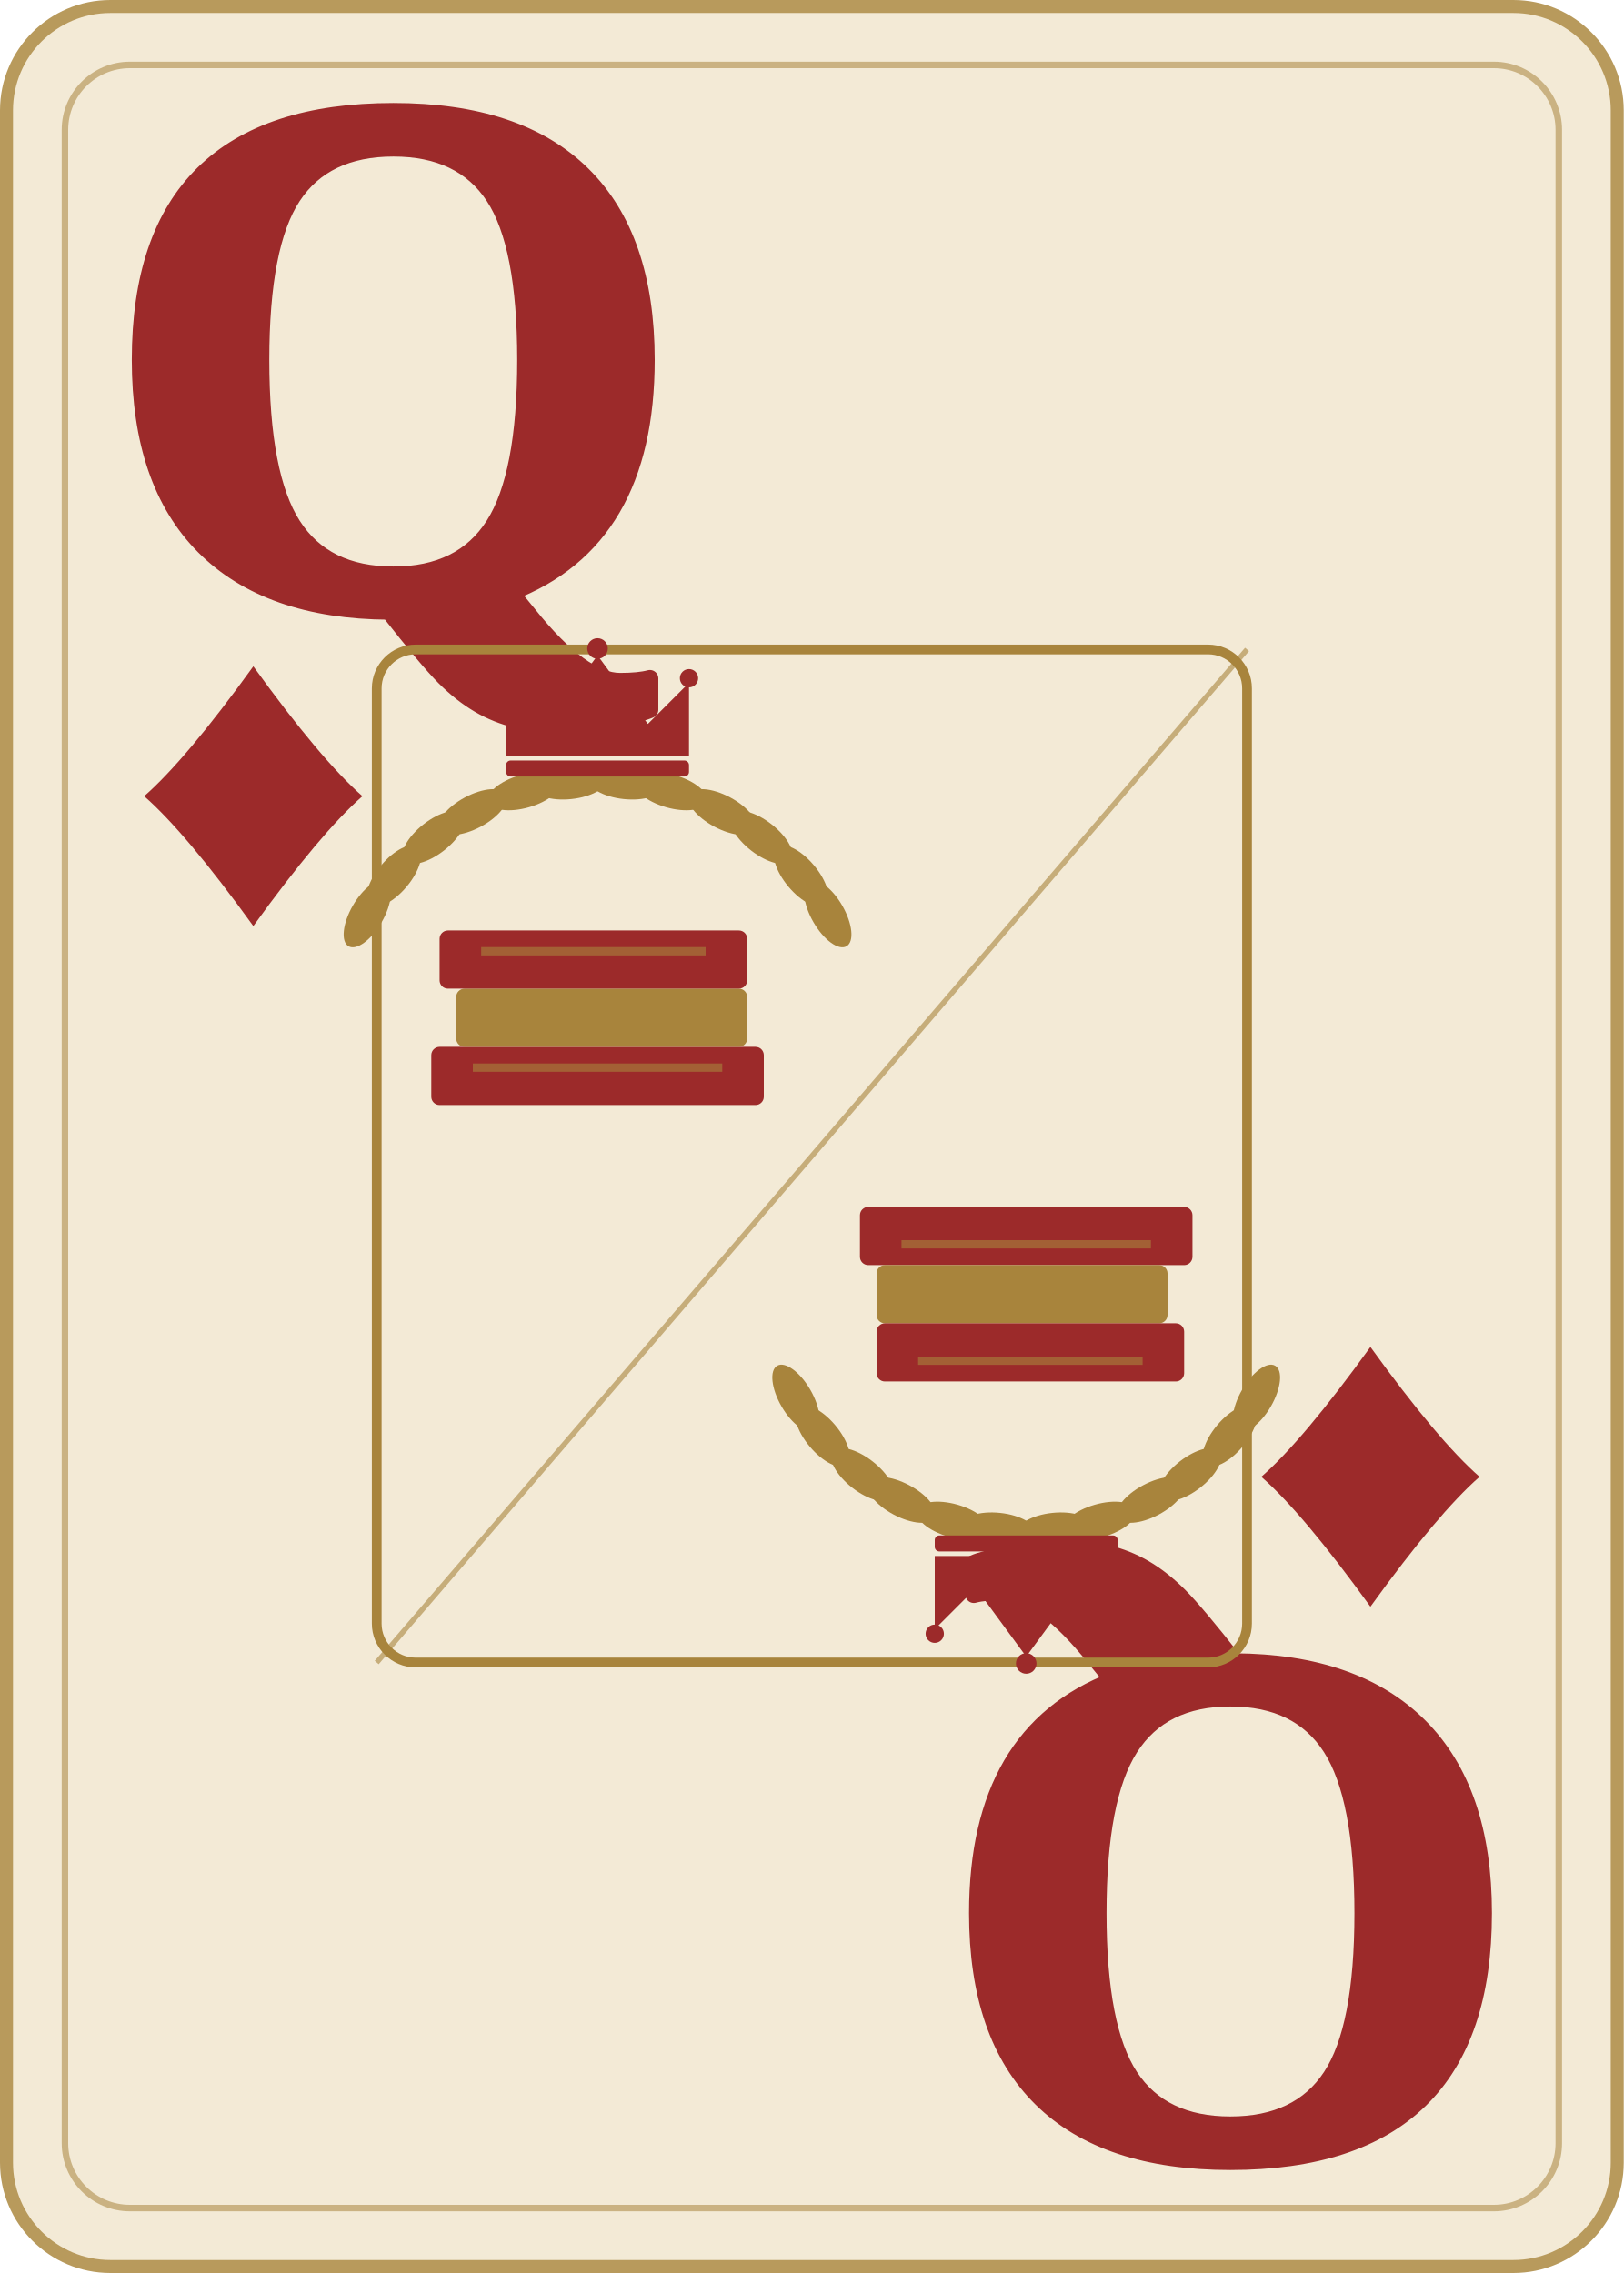
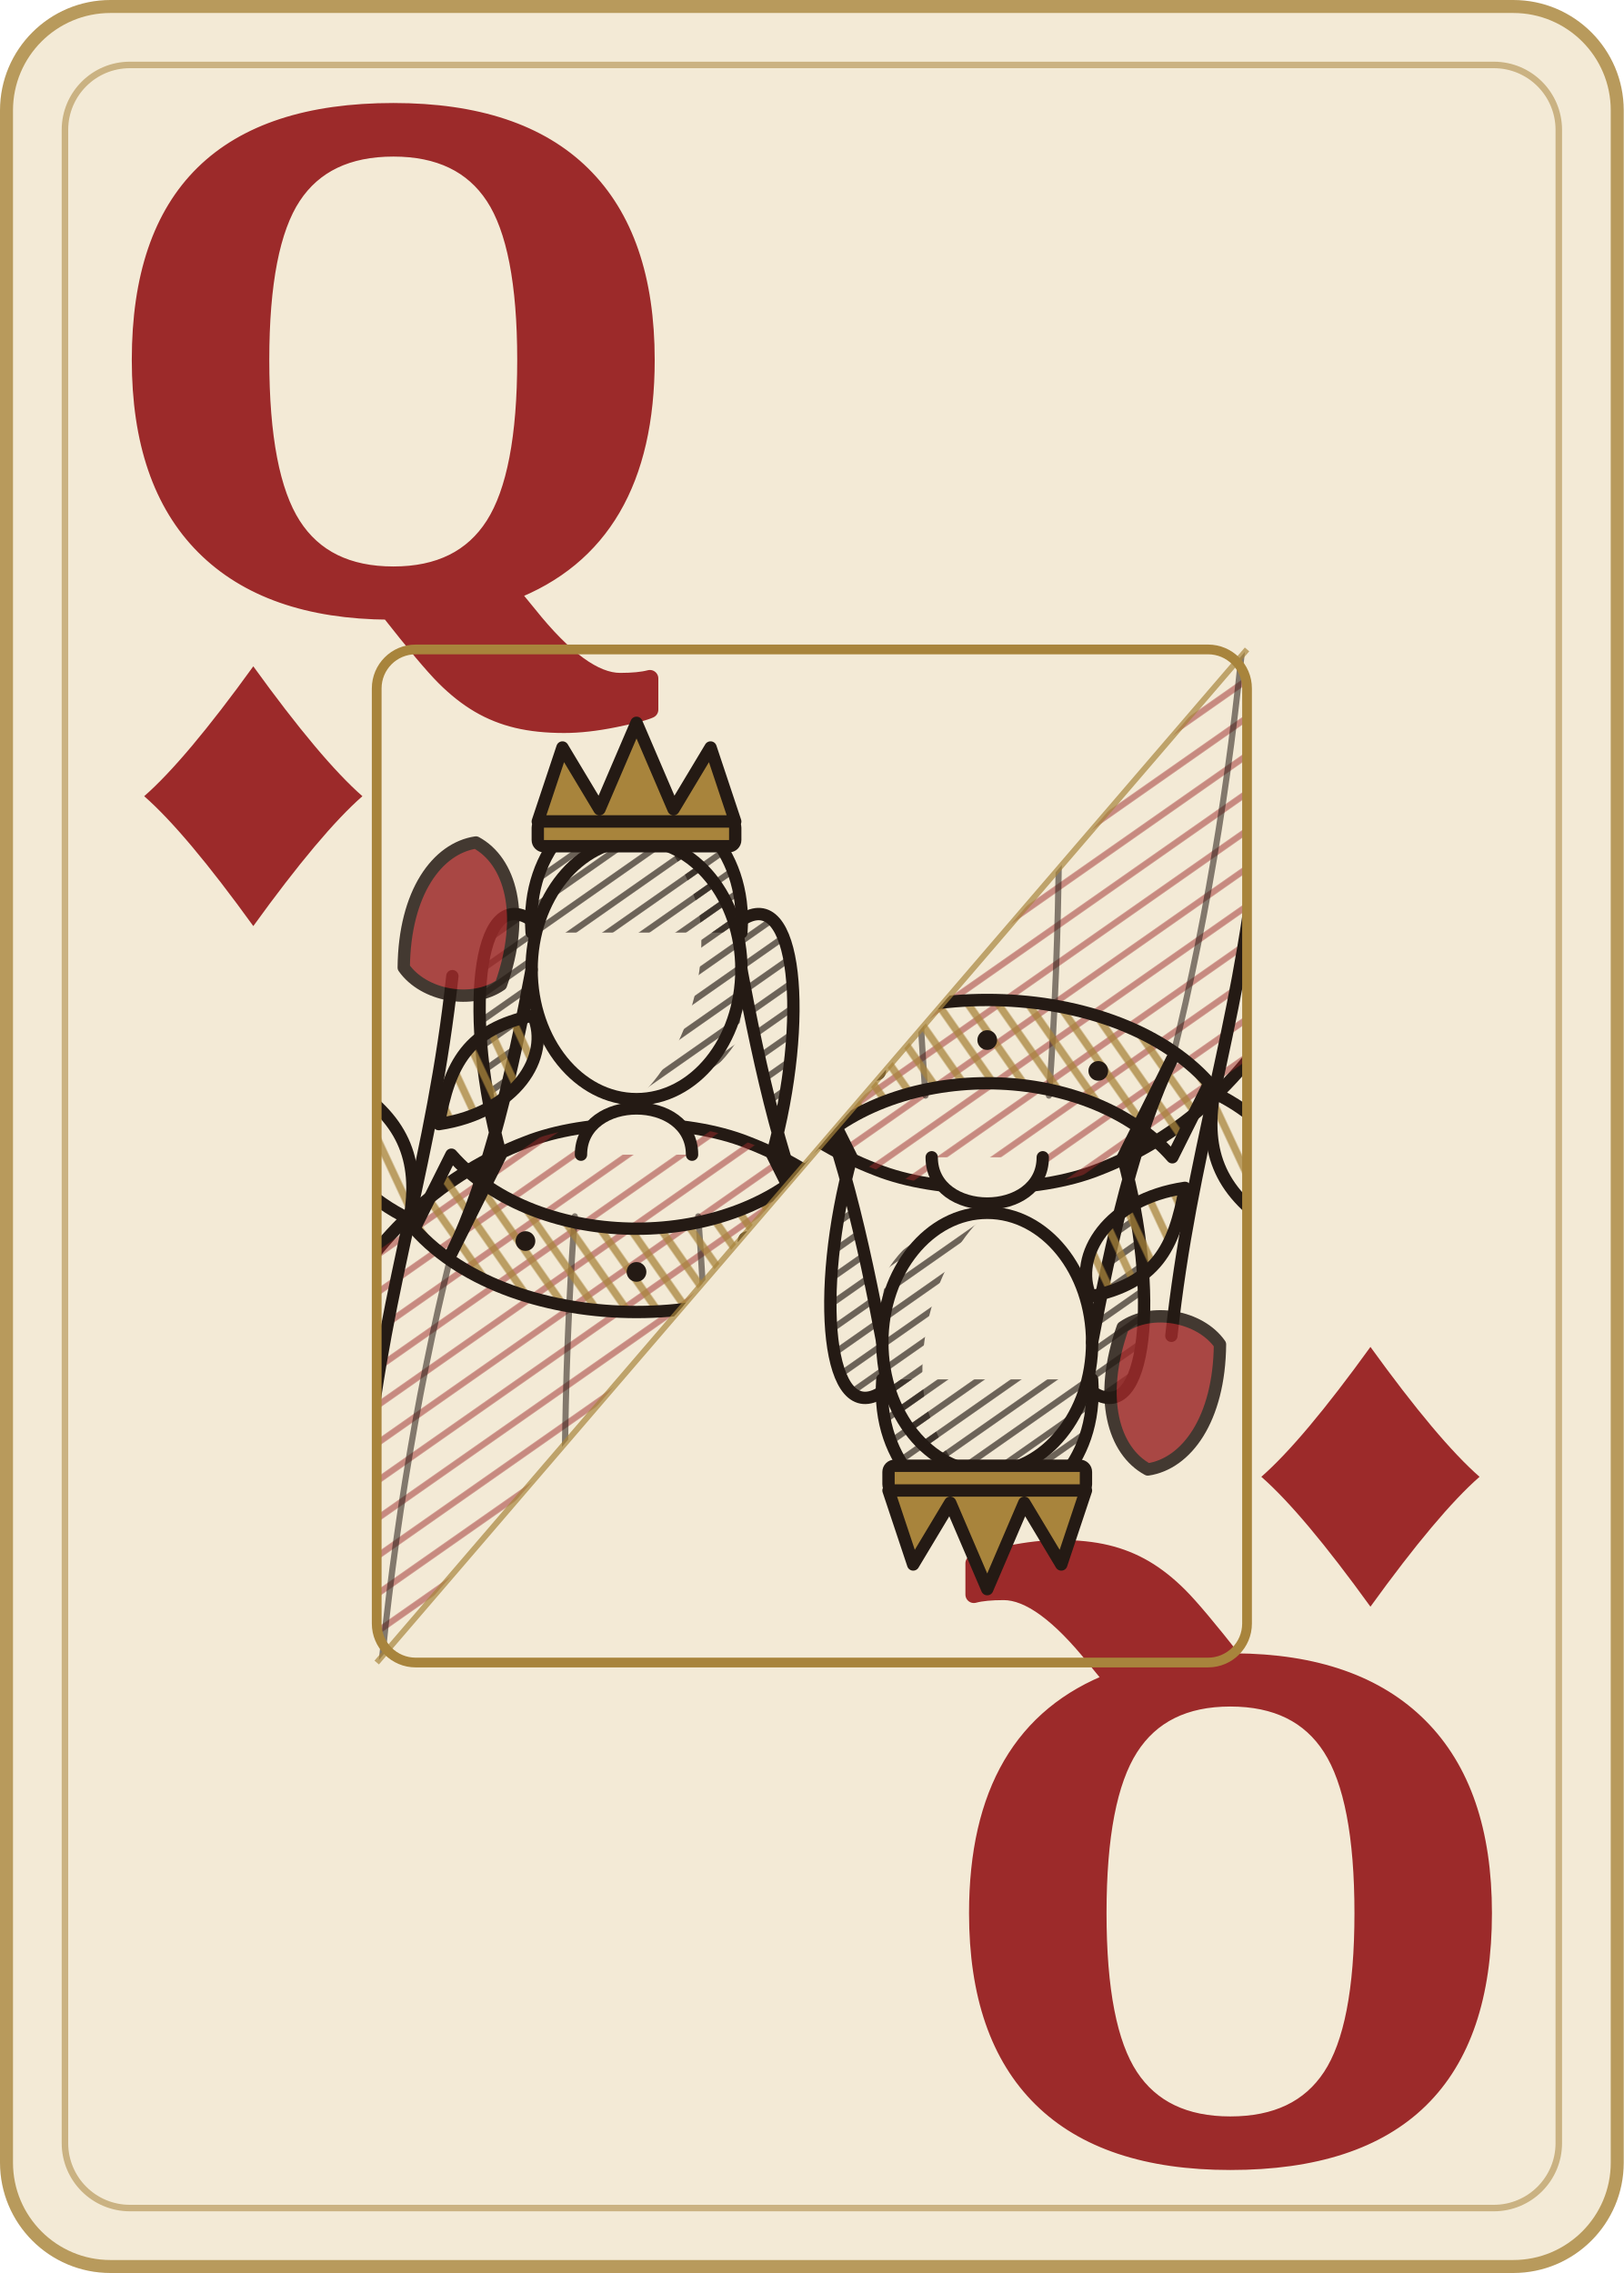
<svg xmlns="http://www.w3.org/2000/svg" viewBox="0 0 250 350">
  <defs>
    <path id="s" d="M50 4Q76 40 92 54 76 68 50 104 24 68 8 54 24 40 50 4z" fill="#9c2a2a" />
    <g id="r">
      <path d="M5.593 -37.584Q5.593 -75.839 44.575 -75.839Q63.814 -75.839 73.658 -66.135Q83.501 -56.432 83.501 -37.584Q83.501 -9.787 62.584 -1.79L65.38 1.622Q73.602 11.913 79.474 11.913Q82.383 11.913 84.06 11.465V16.275Q82.886 16.834 78.607 17.701Q74.329 18.568 70.861 18.568Q66.779 18.568 63.619 17.813Q60.459 17.058 57.746 15.464Q55.034 13.87 52.433 11.27Q49.832 8.669 43.904 1.119Q25.28 1.007 15.436 -8.865Q5.593 -18.736 5.593 -37.584ZM24.161 -37.584Q24.161 -19.743 29.055 -12.109Q33.949 -4.474 44.575 -4.474Q55.145 -4.474 60.039 -12.136Q64.933 -19.799 64.933 -37.584Q64.933 -55.313 60.039 -62.752Q55.145 -70.19 44.575 -70.19Q33.949 -70.19 29.055 -62.752Q24.161 -55.313 24.161 -37.584Z" fill="#9c2a2a" stroke="#9c2a2a" stroke-width="2.6" stroke-linejoin="round" />
    </g>
  </defs>
  <rect x="1" y="1" width="248" height="348" rx="16" fill="#f3ead6" stroke="#b89a5c" stroke-width="2" />
  <rect x="10" y="10" width="230" height="330" rx="10" fill="none" stroke="#a8843c" stroke-width="1" opacity=".55" />
  <g>
    <use href="#r" transform="translate(16 93)" />
    <use href="#s" transform="translate(38 121.9) translate(-19 -20.9) scale(0.4)" />
  </g>
  <g transform="rotate(180 125.0 175.0)">
    <use href="#r" transform="translate(16 93)" />
    <use href="#s" transform="translate(38 121.9) translate(-19 -20.9) scale(0.4)" />
  </g>
-   <rect x="58" y="100" width="134" height="156" rx="6" fill="none" stroke="#a8843c" stroke-width="1.5" />
-   <path d="M58 256L192 100" stroke="#a8843c" stroke-width=".8" opacity=".6" />
-   <g transform="translate(92 142) scale(.64)">
-     <g>
-       <g>
-         <ellipse cx="-55.4" cy="-2" rx="9" ry="4" transform="rotate(-60 -55.4 -2)" fill="#a8843c" />
-         <ellipse cx="55.4" cy="-2" rx="9" ry="4" transform="rotate(60 55.4 -2)" fill="#a8843c" />
-         <ellipse cx="-39.4" cy="-20.4" rx="9" ry="4" transform="rotate(-38 -39.4 -20.4)" fill="#a8843c" />
-         <ellipse cx="39.4" cy="-20.4" rx="9" ry="4" transform="rotate(38 39.4 -20.4)" fill="#a8843c" />
-         <ellipse cx="-17.6" cy="-31.5" rx="9" ry="4" transform="rotate(-16 -17.6 -31.5)" fill="#a8843c" />
-         <ellipse cx="17.6" cy="-31.5" rx="9" ry="4" transform="rotate(16 17.6 -31.5)" fill="#a8843c" />
-         <ellipse cx="6.7" cy="-33.6" rx="9" ry="4" transform="rotate(6 6.7 -33.6)" fill="#a8843c" />
-         <ellipse cx="-6.7" cy="-33.6" rx="9" ry="4" transform="rotate(-6 -6.7 -33.6)" fill="#a8843c" />
-         <ellipse cx="30" cy="-26.5" rx="9" ry="4" transform="rotate(28 30 -26.5)" fill="#a8843c" />
-         <ellipse cx="-30" cy="-26.5" rx="9" ry="4" transform="rotate(-28 -30 -26.5)" fill="#a8843c" />
-         <ellipse cx="49" cy="-11.1" rx="9" ry="4" transform="rotate(50 49 -11.1)" fill="#a8843c" />
-         <ellipse cx="-49" cy="-11.1" rx="9" ry="4" transform="rotate(-50 -49 -11.1)" fill="#a8843c" />
-       </g>
-       <g transform="translate(0 -40)">
-         <g transform="scale(0.55)">
-           <path d="M-40 0V-32L-22-14 0-44 22-14 40-32V0Z" fill="#9c2a2a" />
-           <circle cx="-40" cy="-34" r="4" fill="#9c2a2a" />
-           <circle cx="0" cy="-47" r="4.5" fill="#9c2a2a" />
-           <circle cx="40" cy="-34" r="4" fill="#9c2a2a" />
-           <rect x="-40" y="2" width="80" height="7" rx="2" fill="#9c2a2a" />
+   <defs>
+     <clipPath id="cu">
+       <polygon points="58,100 192,100 58,256" />
+     </clipPath>
+     <clipPath id="cd">
+       <polygon points="192,256 192,100 58,256" />
+     </clipPath>
+     <pattern id="hh" width="5" height="5" patternUnits="userSpaceOnUse" patternTransform="rotate(-35)">
+       <path d="M0 2.5h5" stroke="#9c2a2a" stroke-width="1" opacity=".5" />
+     </pattern>
+     <pattern id="hg" width="4" height="4" patternUnits="userSpaceOnUse" patternTransform="rotate(55)">
+       <path d="M0 2h4" stroke="#a8843c" stroke-width="1.2" opacity=".75" />
+     </pattern>
+     <pattern id="hd" width="3.4" height="3.4" patternUnits="userSpaceOnUse" patternTransform="rotate(-35)">
+       <path d="M0 1.7h3.4" stroke="#241a14" stroke-width="1" opacity=".65" />
+     </pattern>
+   </defs>
+   <g clip-path="url(#cu)">
+     <g transform="translate(98 174) scale(.95)">
+       <g stroke="#241a14" stroke-width="2" stroke-linejoin="round" stroke-linecap="round">
+         <path d="M-64 94C-62 40-44 12-18 2 -8 -2 8 -2 18 2 44 12 62 40 64 94Z" fill="#f3ead6" />
+         <path d="M-64 94C-62 40-44 12-18 2 -8 -2 8 -2 18 2 44 12 62 40 64 94Z" fill="url(#hh)" stroke="none" />
+         <path d="M-30 20C-36 44-40 70-42 94M30 20C36 44 40 70 42 94M-10 14C-12 40-12 70-11 94M10 14C12 40 12 70 11 94" fill="none" stroke-width="1" opacity=".55" />
+         <path d="M-30 4C-16 20 16 20 30 4L36 16C20 34-20 34-36 16Z" fill="url(#hg)" stroke-width="1.4" />
+         <path d="M-30 4C-16 20 16 20 30 4L36 16C20 34-20 34-36 16Z" fill="none" />
+         <g fill="#241a14" stroke="none">
+           <circle cx="-18" cy="18" r="1.6" />
+           <circle cx="0" cy="23" r="1.6" />
+           <circle cx="18" cy="18" r="1.6" />
        </g>
-       </g>
-       <g transform="translate(0 18)">
-         <g>
-           <rect x="-40" y="12" width="80" height="14" rx="2" fill="#9c2a2a" />
-           <rect x="-34" y="-2" width="70" height="14" rx="2" fill="#a8843c" />
-           <rect x="-38" y="-16" width="74" height="14" rx="2" fill="#9c2a2a" />
-           <rect x="-30" y="16" width="60" height="2" fill="#a8843c" opacity=".6" />
-           <rect x="-28" y="-12" width="54" height="2" fill="#a8843c" opacity=".6" />
+         <path d="M-9 4C-9 -6 9 -6 9 4" fill="#f3ead6" />
+         <ellipse cx="0" cy="-26" rx="17" ry="21" fill="#f3ead6" />
+         <path d="M4-47C16-44 20-30 16-14 12-8 6-5 0-5 8-12 12-26 10-36 8-42 6-45 4-47Z" fill="url(#hd)" stroke="none" />
+         <path d="M-17-34C-26-40-28-18-22 4L-30 20C-24 8-20-10-17-26M17-34C26-40 28-18 22 4L30 20C24 8 20-10 17-26" fill="url(#hd)" />
+         <path d="M-17-32C-18-46-8-54 0-54 8-54 18-46 17-32" fill="url(#hd)" />
+         <g fill="#a8843c">
+           <path d="M-16-50L-12-62-6-52 0-66 6-52 12-62 16-50Z" />
+           <rect x="-16" y="-50" width="32" height="4" rx="1" />
+         </g>
+         <path d="M-16-50L-12-62-6-52 0-66 6-52 12-62 16-50Z" fill="none" stroke-width="1.2" />
+         <g transform="translate(-42 44) rotate(10)">
+           <path d="M0 10C-2-20 2-40 0-70" stroke-width="2" fill="none" />
+           <path d="M0-30C-14-34-18-44-14-50 -4-46 0-40 0-30ZM2-46C14-50 18-60 14-66 4-62 2-56 2-46Z" fill="url(#hg)" />
+           <path d="M-8-70C-10-82-6-90 0-92 6-90 10-82 8-70 4-66-4-66-8-70Z" fill="#9c2a2a" opacity=".85" />
        </g>
      </g>
    </g>
  </g>
-   <g transform="translate(158 214) rotate(180) scale(.64)">
-     <g>
-       <g>
-         <ellipse cx="-55.4" cy="-2" rx="9" ry="4" transform="rotate(-60 -55.4 -2)" fill="#a8843c" />
-         <ellipse cx="55.4" cy="-2" rx="9" ry="4" transform="rotate(60 55.4 -2)" fill="#a8843c" />
-         <ellipse cx="-39.4" cy="-20.4" rx="9" ry="4" transform="rotate(-38 -39.4 -20.4)" fill="#a8843c" />
-         <ellipse cx="39.4" cy="-20.4" rx="9" ry="4" transform="rotate(38 39.4 -20.4)" fill="#a8843c" />
-         <ellipse cx="-17.6" cy="-31.5" rx="9" ry="4" transform="rotate(-16 -17.6 -31.5)" fill="#a8843c" />
-         <ellipse cx="17.6" cy="-31.5" rx="9" ry="4" transform="rotate(16 17.6 -31.5)" fill="#a8843c" />
-         <ellipse cx="6.7" cy="-33.6" rx="9" ry="4" transform="rotate(6 6.7 -33.6)" fill="#a8843c" />
-         <ellipse cx="-6.7" cy="-33.6" rx="9" ry="4" transform="rotate(-6 -6.7 -33.6)" fill="#a8843c" />
-         <ellipse cx="30" cy="-26.5" rx="9" ry="4" transform="rotate(28 30 -26.5)" fill="#a8843c" />
-         <ellipse cx="-30" cy="-26.5" rx="9" ry="4" transform="rotate(-28 -30 -26.5)" fill="#a8843c" />
-         <ellipse cx="49" cy="-11.1" rx="9" ry="4" transform="rotate(50 49 -11.1)" fill="#a8843c" />
-         <ellipse cx="-49" cy="-11.1" rx="9" ry="4" transform="rotate(-50 -49 -11.1)" fill="#a8843c" />
-       </g>
-       <g transform="translate(0 -40)">
-         <g transform="scale(0.55)">
-           <path d="M-40 0V-32L-22-14 0-44 22-14 40-32V0Z" fill="#9c2a2a" />
-           <circle cx="-40" cy="-34" r="4" fill="#9c2a2a" />
-           <circle cx="0" cy="-47" r="4.5" fill="#9c2a2a" />
-           <circle cx="40" cy="-34" r="4" fill="#9c2a2a" />
-           <rect x="-40" y="2" width="80" height="7" rx="2" fill="#9c2a2a" />
+   <g clip-path="url(#cd)">
+     <g transform="translate(152 182) rotate(180) scale(.95)">
+       <g stroke="#241a14" stroke-width="2" stroke-linejoin="round" stroke-linecap="round">
+         <path d="M-64 94C-62 40-44 12-18 2 -8 -2 8 -2 18 2 44 12 62 40 64 94Z" fill="#f3ead6" />
+         <path d="M-64 94C-62 40-44 12-18 2 -8 -2 8 -2 18 2 44 12 62 40 64 94Z" fill="url(#hh)" stroke="none" />
+         <path d="M-30 20C-36 44-40 70-42 94M30 20C36 44 40 70 42 94M-10 14C-12 40-12 70-11 94M10 14C12 40 12 70 11 94" fill="none" stroke-width="1" opacity=".55" />
+         <path d="M-30 4C-16 20 16 20 30 4L36 16C20 34-20 34-36 16Z" fill="url(#hg)" stroke-width="1.4" />
+         <path d="M-30 4C-16 20 16 20 30 4L36 16C20 34-20 34-36 16Z" fill="none" />
+         <g fill="#241a14" stroke="none">
+           <circle cx="-18" cy="18" r="1.6" />
+           <circle cx="0" cy="23" r="1.6" />
+           <circle cx="18" cy="18" r="1.6" />
        </g>
-       </g>
-       <g transform="translate(0 18)">
-         <g>
-           <rect x="-40" y="12" width="80" height="14" rx="2" fill="#9c2a2a" />
-           <rect x="-34" y="-2" width="70" height="14" rx="2" fill="#a8843c" />
-           <rect x="-38" y="-16" width="74" height="14" rx="2" fill="#9c2a2a" />
-           <rect x="-30" y="16" width="60" height="2" fill="#a8843c" opacity=".6" />
-           <rect x="-28" y="-12" width="54" height="2" fill="#a8843c" opacity=".6" />
+         <path d="M-9 4C-9 -6 9 -6 9 4" fill="#f3ead6" />
+         <ellipse cx="0" cy="-26" rx="17" ry="21" fill="#f3ead6" />
+         <path d="M4-47C16-44 20-30 16-14 12-8 6-5 0-5 8-12 12-26 10-36 8-42 6-45 4-47Z" fill="url(#hd)" stroke="none" />
+         <path d="M-17-34C-26-40-28-18-22 4L-30 20C-24 8-20-10-17-26M17-34C26-40 28-18 22 4L30 20C24 8 20-10 17-26" fill="url(#hd)" />
+         <path d="M-17-32C-18-46-8-54 0-54 8-54 18-46 17-32" fill="url(#hd)" />
+         <g fill="#a8843c">
+           <path d="M-16-50L-12-62-6-52 0-66 6-52 12-62 16-50Z" />
+           <rect x="-16" y="-50" width="32" height="4" rx="1" />
+         </g>
+         <path d="M-16-50L-12-62-6-52 0-66 6-52 12-62 16-50Z" fill="none" stroke-width="1.2" />
+         <g transform="translate(-42 44) rotate(10)">
+           <path d="M0 10C-2-20 2-40 0-70" stroke-width="2" fill="none" />
+           <path d="M0-30C-14-34-18-44-14-50 -4-46 0-40 0-30ZM2-46C14-50 18-60 14-66 4-62 2-56 2-46Z" fill="url(#hg)" />
+           <path d="M-8-70C-10-82-6-90 0-92 6-90 10-82 8-70 4-66-4-66-8-70Z" fill="#9c2a2a" opacity=".85" />
        </g>
      </g>
    </g>
  </g>
+   <path d="M58 256L192 100" stroke="#a8843c" stroke-width=".9" opacity=".7" />
+   <rect x="58" y="100" width="134" height="156" rx="6" fill="none" stroke="#a8843c" stroke-width="1.5" />
</svg>
